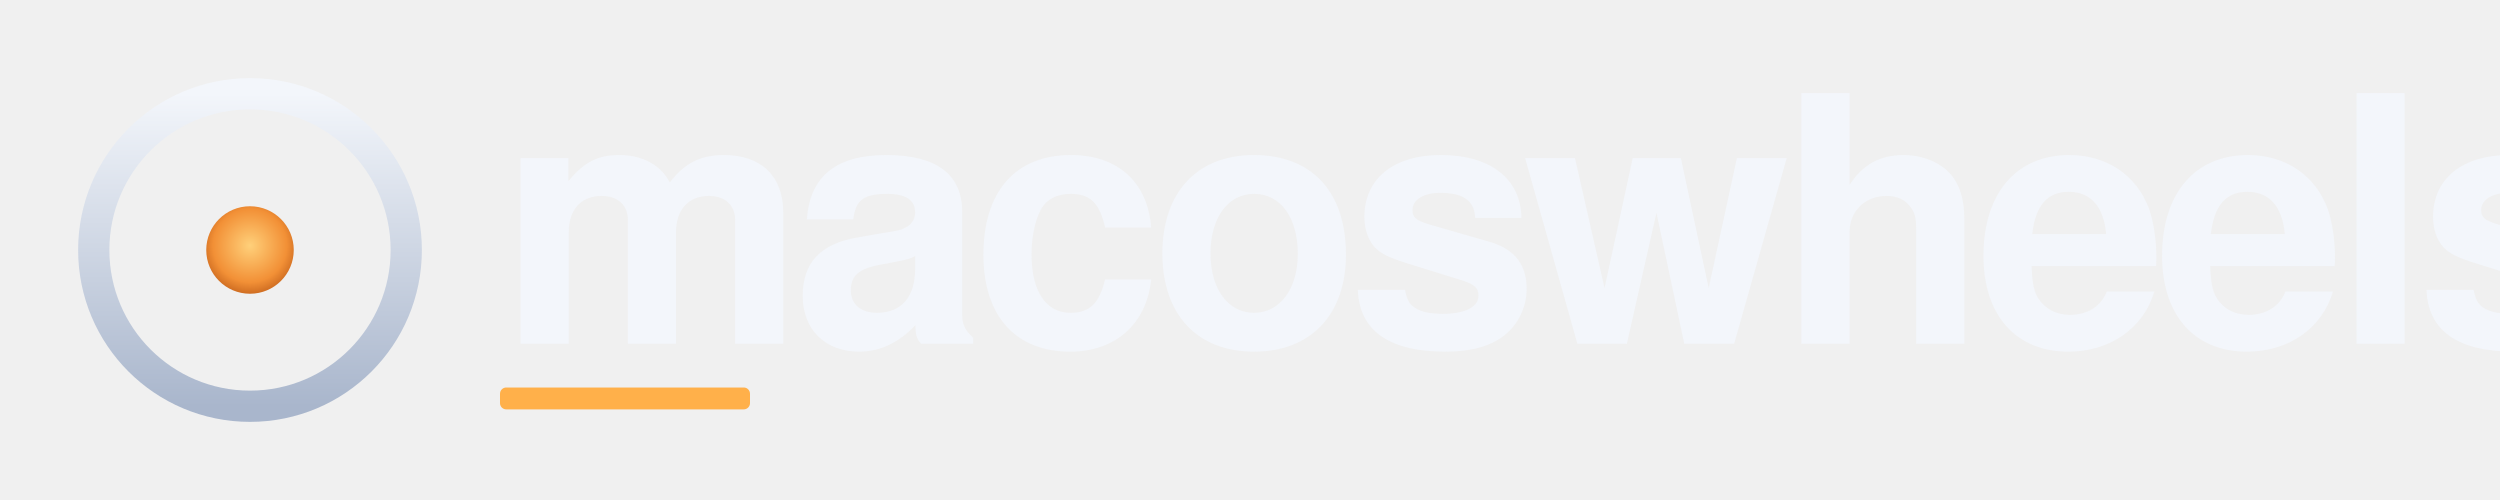
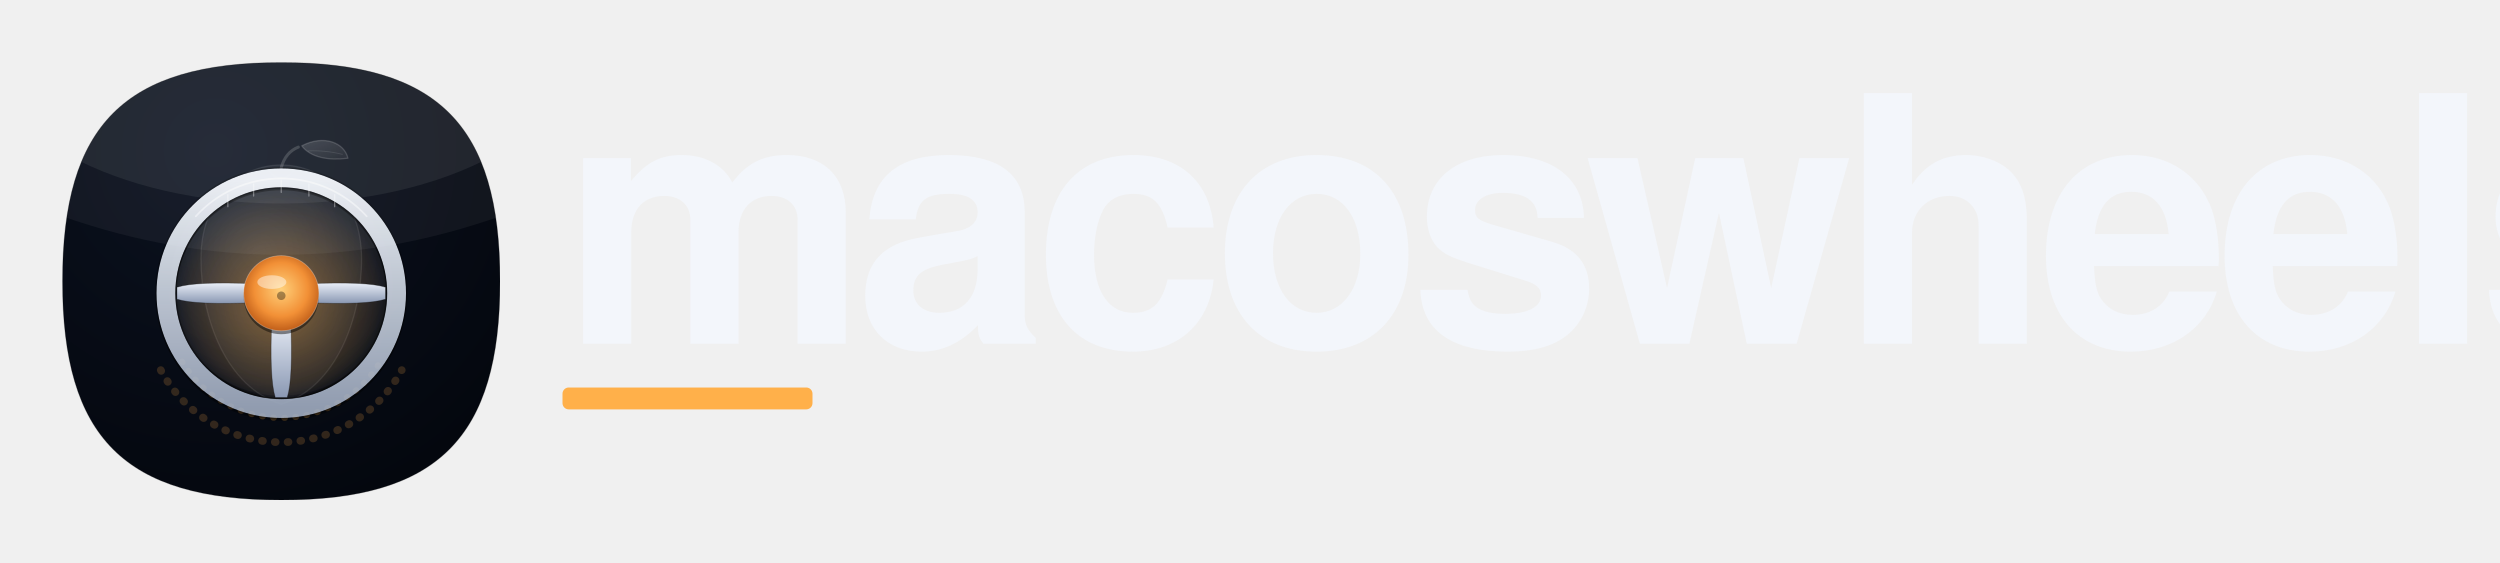
- <svg xmlns="http://www.w3.org/2000/svg" viewBox="0 0 1600 320" preserveAspectRatio="xMidYMid meet" role="img" aria-label="macoswheels">
-   <defs>
-     <linearGradient id="rim" x1="0" y1="0" x2="0" y2="1">
-       <stop offset="0%" stop-color="#f3f6fb" />
-       <stop offset="100%" stop-color="#a9b6cc" />
-     </linearGradient>
-     <radialGradient id="hub" cx="0.5" cy="0.45" r="0.7">
-       <stop offset="0%" stop-color="#ffd07a" />
-       <stop offset="60%" stop-color="#f29036" />
-       <stop offset="100%" stop-color="#a8460b" />
-     </radialGradient>
-   </defs>
+ <svg xmlns="http://www.w3.org/2000/svg" viewBox="0 0 1600 360" preserveAspectRatio="xMidYMid meet" role="img" aria-label="macoswheels">
  <style>
    .word {
      font-family: -apple-system, BlinkMacSystemFont, "SF Pro Display", "Helvetica Neue", Helvetica, Arial, sans-serif;
      font-weight: 900;
      font-size: 220px;
      letter-spacing: -8px;
    }
  </style>
-   <g transform="translate(40, 40)">
-     <circle cx="120" cy="120" r="100" fill="none" stroke="url(#rim)" stroke-width="20" />
-     <circle cx="120" cy="120" r="28" fill="url(#hub)" />
-     <g stroke="url(#rim)" stroke-width="16" stroke-linecap="round" fill="none">
-       <line x1="120" y1="36" x2="120" y2="92" />
-       <line x1="120" y1="148" x2="120" y2="204" />
-       <line x1="36" y1="120" x2="92" y2="120" />
-       <line x1="148" y1="120" x2="204" y2="120" />
+   <svg x="40" y="40" width="280" height="280" viewBox="0 0 1024 1024">
+     <defs>
+       <radialGradient id="bgD" cx="0.35" cy="0.2" r="1.1">
+         <stop offset="0%" stop-color="#0b1220" />
+         <stop offset="100%" stop-color="#020409" />
+       </radialGradient>
+       <linearGradient id="ringD" x1="0" y1="0" x2="0" y2="1">
+         <stop offset="0%" stop-color="#f3f6fb" stop-opacity="0.96" />
+         <stop offset="100%" stop-color="#a9b6cc" stop-opacity="0.85" />
+       </linearGradient>
+       <linearGradient id="spokeD" x1="0" y1="0" x2="0" y2="1">
+         <stop offset="0%" stop-color="#e9eef7" />
+         <stop offset="100%" stop-color="#8a98b3" />
+       </linearGradient>
+       <radialGradient id="hubD" cx="0.5" cy="0.45" r="0.65">
+         <stop offset="0%" stop-color="#ffd07a" />
+         <stop offset="55%" stop-color="#f29036" />
+         <stop offset="100%" stop-color="#a8460b" />
+       </radialGradient>
+       <radialGradient id="glowD" cx="0.5" cy="0.55" r="0.55">
+         <stop offset="0%" stop-color="#ffb04a" stop-opacity="0.45" />
+         <stop offset="100%" stop-color="#ffb04a" stop-opacity="0" />
+       </radialGradient>
+       <radialGradient id="applegD" cx="0.4" cy="0.35" r="0.7">
+         <stop offset="0%" stop-color="#ffffff" stop-opacity="0.14" />
+         <stop offset="100%" stop-color="#ffffff" stop-opacity="0.03" />
+       </radialGradient>
+       <linearGradient id="leafD" x1="0" y1="0" x2="1" y2="1">
+         <stop offset="0%" stop-color="#ffffff" stop-opacity="0.18" />
+         <stop offset="100%" stop-color="#ffffff" stop-opacity="0.05" />
+       </linearGradient>
+       <filter id="blurD" x="-20%" y="-20%" width="140%" height="140%">
+         <feGaussianBlur stdDeviation="14" />
+       </filter>
+       <clipPath id="clipD">
+         <path d="M512 0C145.7 0 0 145.7 0 512s145.7 512 512 512 512-145.7 512-512S878.3 0 512 0Z" />
+       </clipPath>
+     </defs>
+     <path d="M512 0C145.7 0 0 145.7 0 512s145.7 512 512 512 512-145.7 512-512S878.3 0 512 0Z" fill="url(#bgD)" />
+     <g clip-path="url(#clipD)">
+       <ellipse cx="512" cy="-50" rx="700" ry="380" fill="#ffffff" opacity="0.07" />
+       <g opacity="0.9">
+         <circle cx="512" cy="520" r="260" fill="url(#applegD)" />
+         <path d="M 512 240 C 612 240 700 320 700 460 C 700 600 640 760 512 800 C 384 760 324 600 324 460 C 324 320 412 240 512 240 Z" fill="#ffffff" fill-opacity="0.05" />
+         <path d="M 512 240 C 612 240 700 320 700 460 C 700 600 640 760 512 800 C 384 760 324 600 324 460 C 324 320 412 240 512 240 Z" fill="none" stroke="#ffffff" stroke-opacity="0.10" stroke-width="3" />
+         <path d="M 482 252 Q 512 290 542 252" fill="none" stroke="#ffffff" stroke-opacity="0.10" stroke-width="3" stroke-linecap="round" />
+         <path d="M 512 246 Q 522 210 552 198" fill="none" stroke="#ffffff" stroke-opacity="0.18" stroke-width="7" stroke-linecap="round" />
+         <path d="M 560 195 C 612 168 660 188 668 224 C 622 230 580 222 560 195 Z" fill="url(#leafD)" stroke="#ffffff" stroke-opacity="0.18" stroke-width="3" stroke-linejoin="round" />
+         <path d="M 575 207 Q 615 205 655 215" fill="none" stroke="#ffffff" stroke-opacity="0.12" stroke-width="2" stroke-linecap="round" />
+       </g>
+       <path d="M 230 720 A 320 320 0 0 0 794 720" fill="none" stroke="#ffb04a" stroke-opacity="0.18" stroke-width="18" stroke-linecap="round" stroke-dasharray="2 28" />
+       <path d="M 280 700 A 270 270 0 0 0 744 700" fill="none" stroke="#ffb04a" stroke-opacity="0.32" stroke-width="14" stroke-linecap="round" stroke-dasharray="2 24" />
+       <circle cx="512" cy="540" r="240" fill="url(#glowD)" filter="url(#blurD)" />
+       <g transform="translate(512 540)">
+         <circle cx="0" cy="6" r="270" fill="none" stroke="#000" stroke-opacity="0.35" stroke-width="46" />
+         <circle cx="0" cy="0" r="270" fill="none" stroke="url(#ringD)" stroke-width="44" />
+         <circle cx="0" cy="0" r="246" fill="none" stroke="#000" stroke-opacity="0.4" stroke-width="3" />
+         <circle cx="0" cy="0" r="294" fill="none" stroke="#000" stroke-opacity="0.3" stroke-width="3" />
+         <path d="M -200 -180 A 270 270 0 0 1 200 -180" fill="none" stroke="#ffffff" stroke-opacity="0.45" stroke-width="4" stroke-linecap="round" />
+         <g stroke="#ffffff" stroke-opacity="0.35" stroke-width="3" stroke-linecap="round">
+           <line x1="-125.00" y1="-230.51" x2="-125.00" y2="-202.51" />
+           <line x1="-64.70" y1="-255.48" x2="-64.70" y2="-227.48" />
+           <line x1="0.00" y1="-264.00" x2="0.00" y2="-236.00" />
+           <line x1="64.70" y1="-255.48" x2="64.70" y2="-227.48" />
+           <line x1="125.00" y1="-230.51" x2="125.00" y2="-202.51" />
+         </g>
+         <g fill="url(#spokeD)" stroke="#000" stroke-opacity="0.3" stroke-width="2" stroke-linejoin="round">
+           <path d="M -22 60 Q -28 200 -14 244 L 14 244 Q 28 200 22 60 Z" />
+           <path d="M -60 -22 Q -200 -28 -244 -14 L -244 14 Q -200 28 -60 22 Z" />
+           <path d="M 60 -22 Q 200 -28 244 -14 L 244 14 Q 200 28 60 22 Z" />
+         </g>
+         <circle cx="0" cy="8" r="88" fill="#000" fill-opacity="0.45" />
+         <circle cx="0" cy="0" r="88" fill="url(#hubD)" />
+         <circle cx="0" cy="0" r="88" fill="none" stroke="#ffffff" stroke-opacity="0.3" stroke-width="2" />
+         <ellipse cx="-22" cy="-26" rx="34" ry="16" fill="#ffffff" opacity="0.45" />
+         <circle cx="0" cy="6" r="10" fill="#000" fill-opacity="0.35" />
+       </g>
+       <path d="M 0 0 L 1024 0 L 1024 360 Q 512 540 0 360 Z" fill="#ffffff" opacity="0.05" />
    </g>
-   </g>
-   <text x="320" y="220" class="word" fill="#f3f6fb">macoswheels</text>
-   <rect x="320" y="248" width="160" height="14" rx="4" fill="#ffb04a" />
+     <path d="M512 0C145.7 0 0 145.7 0 512s145.7 512 512 512 512-145.7 512-512S878.3 0 512 0Z" fill="none" stroke="#000" stroke-opacity="0.25" stroke-width="2" />
+   </svg>
+   <text x="360" y="220" class="word" fill="#f3f6fb">macoswheels</text>
+   <rect x="360" y="248" width="160" height="14" rx="4" fill="#ffb04a" />
</svg>
